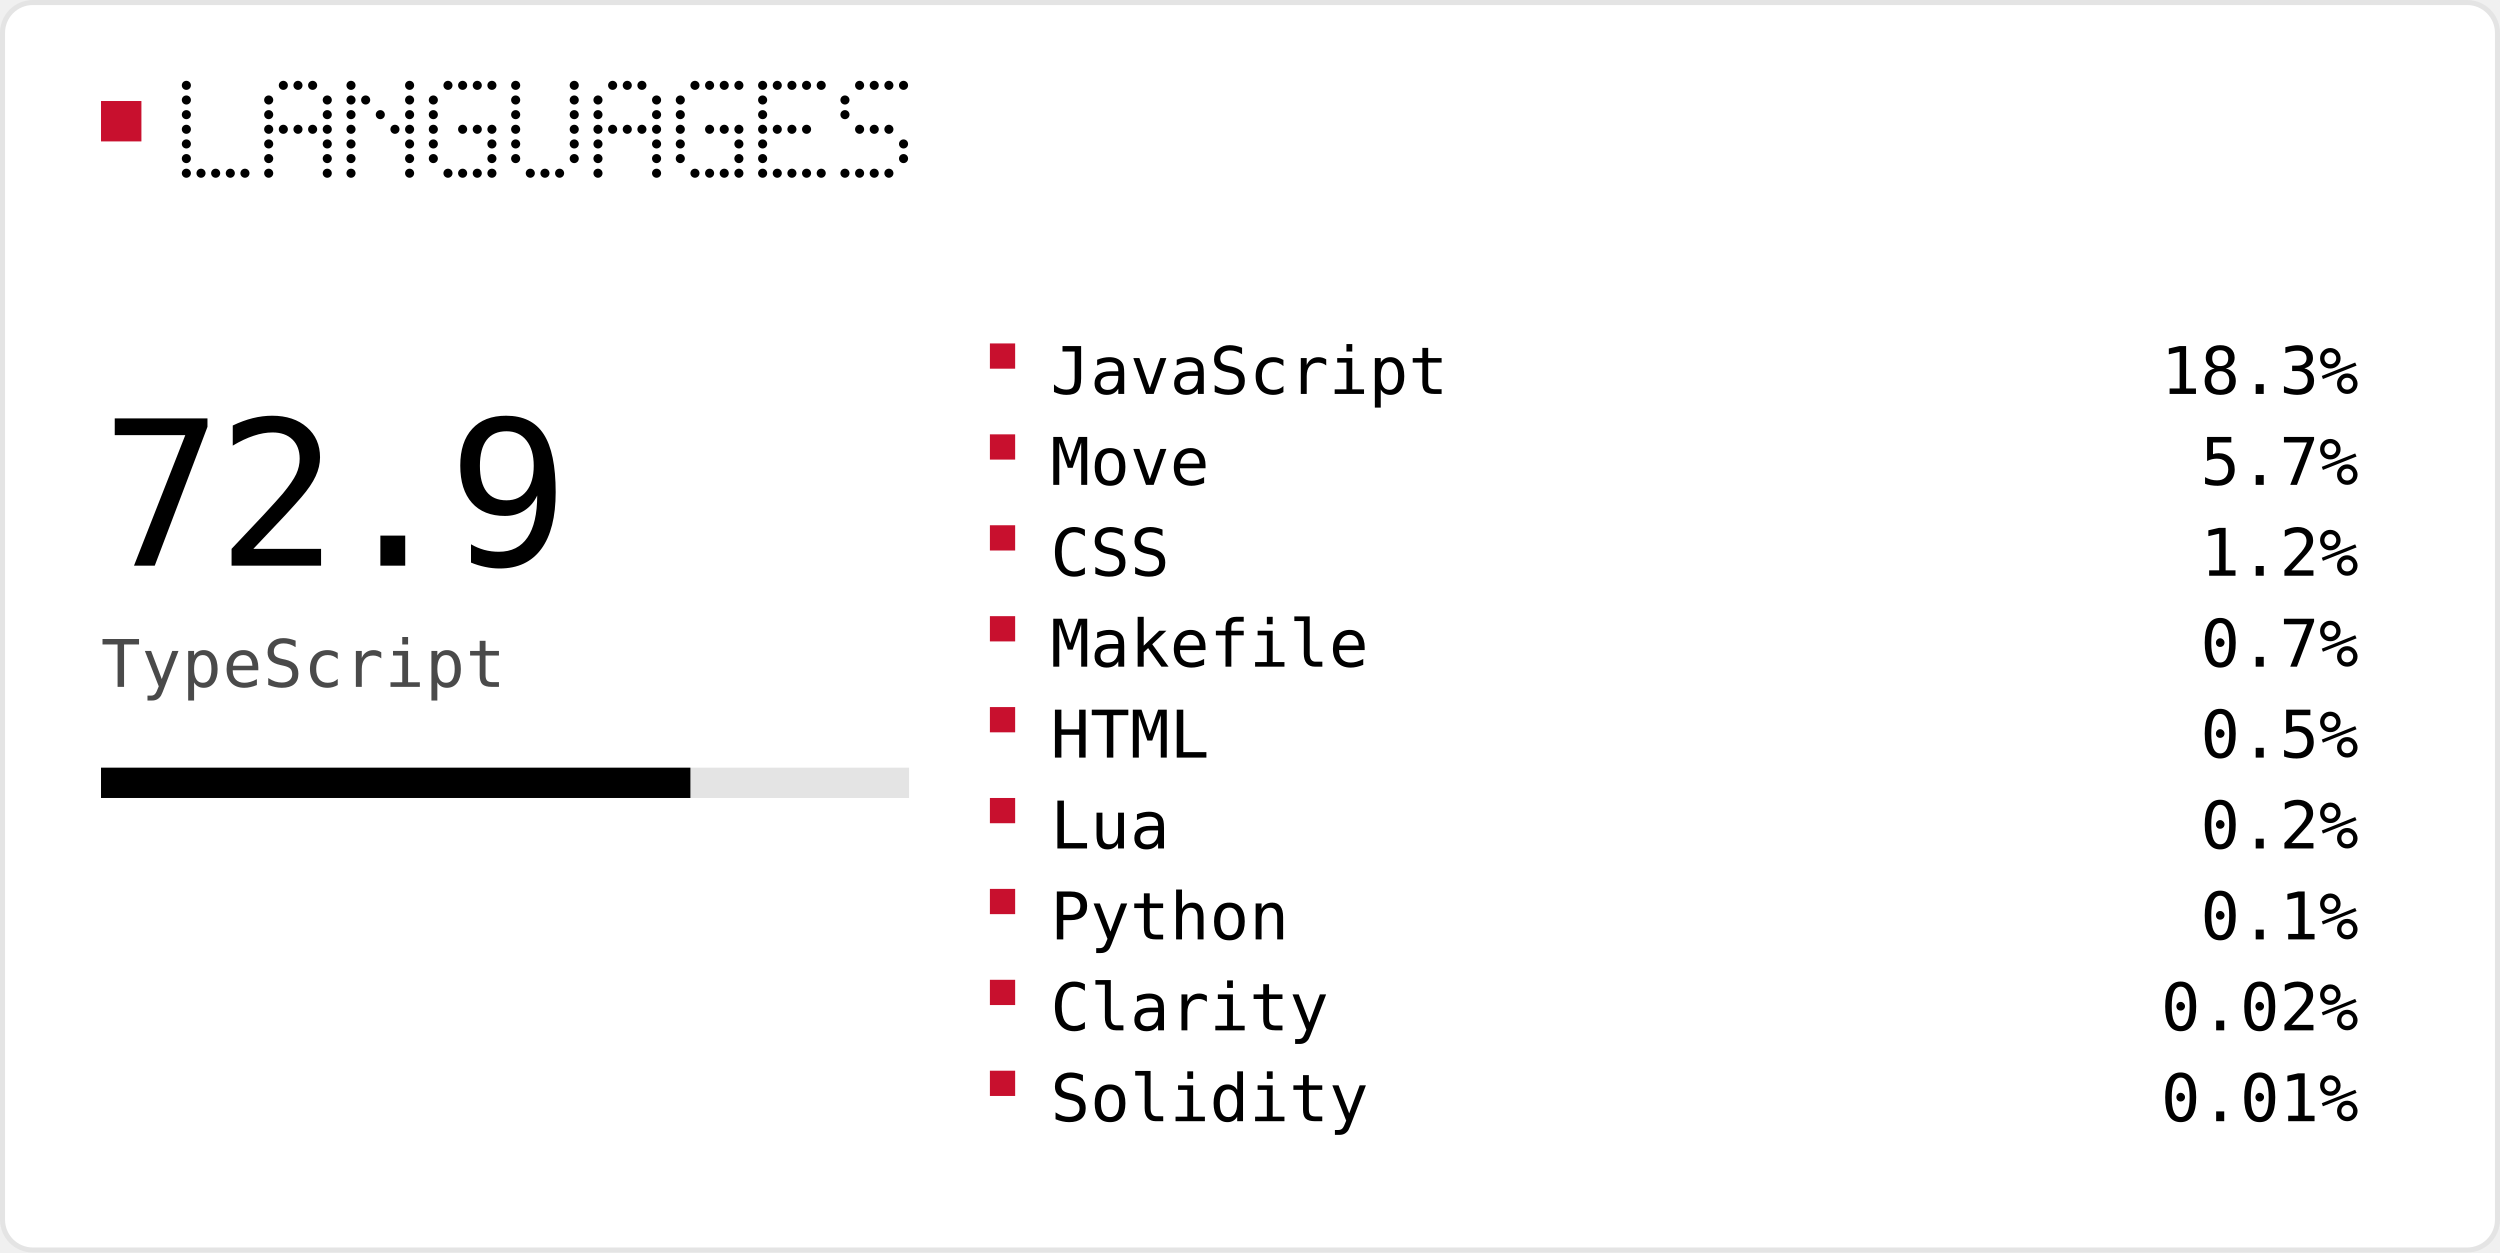
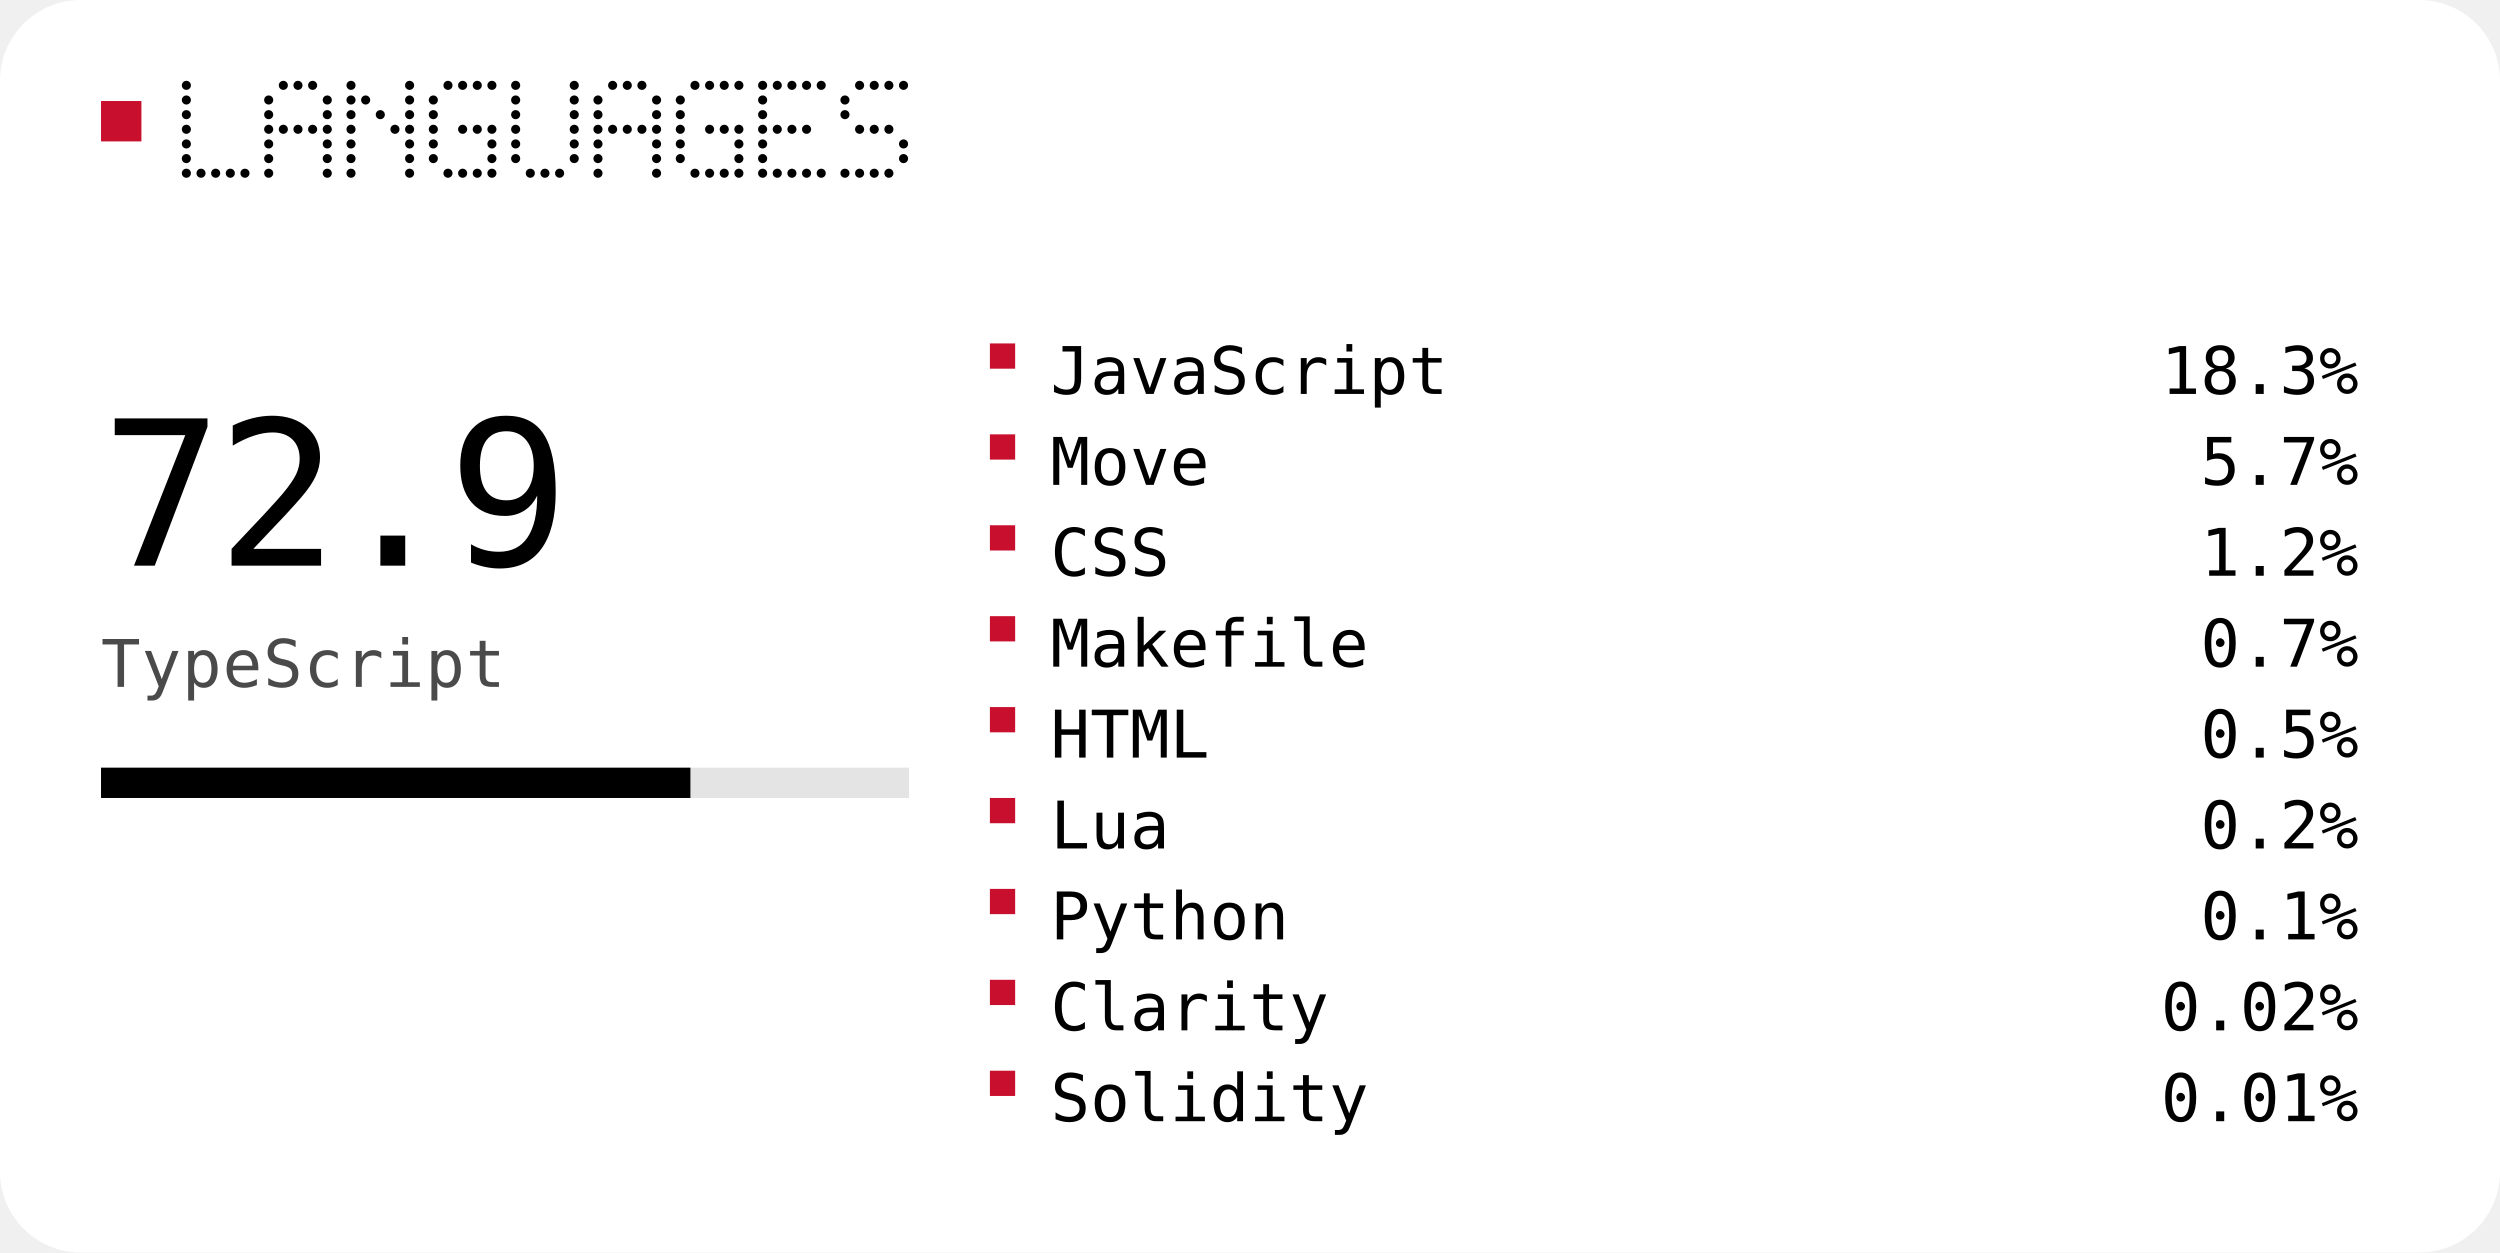
<svg xmlns="http://www.w3.org/2000/svg" width="495" height="248" viewBox="0 0 495 248" role="img">
-   <rect x="0.5" y="0.5" width="494" height="247" rx="6" fill="#FFFFFF" stroke="#E4E4E4" stroke-width="1" />
+   <rect width="495" height="248" rx="16" fill="#FFFFFF" />
  <rect x="20" y="20" width="8" height="8" fill="#C8102E" />
  <circle cx="36.9" cy="16.9" r="0.90" fill="#000000" />
  <circle cx="36.9" cy="19.8" r="0.90" fill="#000000" />
  <circle cx="36.9" cy="22.7" r="0.90" fill="#000000" />
  <circle cx="36.9" cy="25.6" r="0.90" fill="#000000" />
  <circle cx="36.9" cy="28.5" r="0.90" fill="#000000" />
  <circle cx="36.9" cy="31.4" r="0.90" fill="#000000" />
  <circle cx="36.9" cy="34.3" r="0.90" fill="#000000" />
  <circle cx="39.8" cy="34.3" r="0.90" fill="#000000" />
  <circle cx="42.7" cy="34.3" r="0.90" fill="#000000" />
  <circle cx="45.6" cy="34.3" r="0.90" fill="#000000" />
  <circle cx="48.5" cy="34.3" r="0.90" fill="#000000" />
  <circle cx="56.1" cy="16.9" r="0.90" fill="#000000" />
  <circle cx="59.0" cy="16.9" r="0.90" fill="#000000" />
  <circle cx="61.9" cy="16.9" r="0.90" fill="#000000" />
  <circle cx="53.2" cy="19.8" r="0.90" fill="#000000" />
  <circle cx="64.8" cy="19.8" r="0.90" fill="#000000" />
  <circle cx="53.2" cy="22.7" r="0.90" fill="#000000" />
  <circle cx="64.8" cy="22.7" r="0.90" fill="#000000" />
  <circle cx="53.2" cy="25.6" r="0.90" fill="#000000" />
  <circle cx="56.1" cy="25.6" r="0.90" fill="#000000" />
  <circle cx="59.0" cy="25.6" r="0.90" fill="#000000" />
  <circle cx="61.9" cy="25.6" r="0.90" fill="#000000" />
  <circle cx="64.8" cy="25.6" r="0.90" fill="#000000" />
  <circle cx="53.2" cy="28.5" r="0.90" fill="#000000" />
  <circle cx="64.8" cy="28.5" r="0.90" fill="#000000" />
  <circle cx="53.2" cy="31.4" r="0.90" fill="#000000" />
  <circle cx="64.8" cy="31.4" r="0.90" fill="#000000" />
  <circle cx="53.2" cy="34.3" r="0.90" fill="#000000" />
  <circle cx="64.8" cy="34.3" r="0.90" fill="#000000" />
  <circle cx="69.5" cy="16.9" r="0.90" fill="#000000" />
  <circle cx="81.1" cy="16.9" r="0.90" fill="#000000" />
  <circle cx="69.5" cy="19.8" r="0.90" fill="#000000" />
  <circle cx="72.4" cy="19.8" r="0.90" fill="#000000" />
  <circle cx="81.1" cy="19.8" r="0.90" fill="#000000" />
  <circle cx="69.5" cy="22.7" r="0.90" fill="#000000" />
  <circle cx="75.3" cy="22.7" r="0.90" fill="#000000" />
  <circle cx="81.1" cy="22.7" r="0.90" fill="#000000" />
  <circle cx="69.5" cy="25.6" r="0.90" fill="#000000" />
  <circle cx="78.2" cy="25.6" r="0.90" fill="#000000" />
  <circle cx="81.1" cy="25.6" r="0.90" fill="#000000" />
  <circle cx="69.5" cy="28.5" r="0.90" fill="#000000" />
  <circle cx="81.1" cy="28.5" r="0.90" fill="#000000" />
  <circle cx="69.5" cy="31.4" r="0.90" fill="#000000" />
  <circle cx="81.1" cy="31.4" r="0.90" fill="#000000" />
  <circle cx="69.5" cy="34.3" r="0.90" fill="#000000" />
  <circle cx="81.1" cy="34.3" r="0.90" fill="#000000" />
  <circle cx="88.7" cy="16.9" r="0.90" fill="#000000" />
  <circle cx="91.6" cy="16.9" r="0.90" fill="#000000" />
  <circle cx="94.5" cy="16.9" r="0.90" fill="#000000" />
  <circle cx="97.4" cy="16.9" r="0.90" fill="#000000" />
  <circle cx="85.8" cy="19.8" r="0.90" fill="#000000" />
  <circle cx="85.8" cy="22.7" r="0.90" fill="#000000" />
  <circle cx="85.8" cy="25.6" r="0.90" fill="#000000" />
  <circle cx="91.6" cy="25.6" r="0.90" fill="#000000" />
  <circle cx="94.5" cy="25.6" r="0.90" fill="#000000" />
  <circle cx="97.4" cy="25.6" r="0.90" fill="#000000" />
  <circle cx="85.8" cy="28.5" r="0.90" fill="#000000" />
  <circle cx="97.4" cy="28.5" r="0.90" fill="#000000" />
  <circle cx="85.8" cy="31.4" r="0.90" fill="#000000" />
  <circle cx="97.4" cy="31.4" r="0.90" fill="#000000" />
  <circle cx="88.7" cy="34.3" r="0.90" fill="#000000" />
  <circle cx="91.6" cy="34.3" r="0.90" fill="#000000" />
  <circle cx="94.5" cy="34.3" r="0.90" fill="#000000" />
  <circle cx="97.4" cy="34.3" r="0.90" fill="#000000" />
  <circle cx="102.1" cy="16.9" r="0.90" fill="#000000" />
  <circle cx="113.7" cy="16.9" r="0.90" fill="#000000" />
  <circle cx="102.1" cy="19.8" r="0.90" fill="#000000" />
  <circle cx="113.7" cy="19.8" r="0.90" fill="#000000" />
  <circle cx="102.1" cy="22.7" r="0.90" fill="#000000" />
  <circle cx="113.7" cy="22.7" r="0.90" fill="#000000" />
  <circle cx="102.1" cy="25.6" r="0.90" fill="#000000" />
  <circle cx="113.7" cy="25.6" r="0.90" fill="#000000" />
  <circle cx="102.1" cy="28.5" r="0.90" fill="#000000" />
  <circle cx="113.7" cy="28.5" r="0.90" fill="#000000" />
  <circle cx="102.1" cy="31.4" r="0.90" fill="#000000" />
  <circle cx="113.7" cy="31.4" r="0.90" fill="#000000" />
  <circle cx="105.0" cy="34.3" r="0.90" fill="#000000" />
  <circle cx="107.9" cy="34.3" r="0.90" fill="#000000" />
  <circle cx="110.8" cy="34.3" r="0.90" fill="#000000" />
  <circle cx="121.3" cy="16.9" r="0.90" fill="#000000" />
  <circle cx="124.2" cy="16.9" r="0.90" fill="#000000" />
  <circle cx="127.1" cy="16.9" r="0.90" fill="#000000" />
  <circle cx="118.4" cy="19.8" r="0.90" fill="#000000" />
  <circle cx="130.0" cy="19.8" r="0.90" fill="#000000" />
  <circle cx="118.4" cy="22.7" r="0.90" fill="#000000" />
  <circle cx="130.0" cy="22.7" r="0.90" fill="#000000" />
  <circle cx="118.4" cy="25.6" r="0.90" fill="#000000" />
  <circle cx="121.3" cy="25.6" r="0.90" fill="#000000" />
  <circle cx="124.2" cy="25.6" r="0.90" fill="#000000" />
  <circle cx="127.1" cy="25.6" r="0.90" fill="#000000" />
  <circle cx="130.0" cy="25.6" r="0.90" fill="#000000" />
  <circle cx="118.4" cy="28.5" r="0.90" fill="#000000" />
  <circle cx="130.0" cy="28.5" r="0.90" fill="#000000" />
  <circle cx="118.4" cy="31.4" r="0.90" fill="#000000" />
  <circle cx="130.0" cy="31.4" r="0.90" fill="#000000" />
  <circle cx="118.4" cy="34.3" r="0.90" fill="#000000" />
  <circle cx="130.0" cy="34.3" r="0.90" fill="#000000" />
  <circle cx="137.6" cy="16.9" r="0.90" fill="#000000" />
  <circle cx="140.5" cy="16.9" r="0.90" fill="#000000" />
  <circle cx="143.4" cy="16.9" r="0.90" fill="#000000" />
  <circle cx="146.3" cy="16.9" r="0.90" fill="#000000" />
  <circle cx="134.7" cy="19.8" r="0.90" fill="#000000" />
  <circle cx="134.7" cy="22.7" r="0.90" fill="#000000" />
  <circle cx="134.7" cy="25.6" r="0.90" fill="#000000" />
  <circle cx="140.5" cy="25.6" r="0.90" fill="#000000" />
  <circle cx="143.4" cy="25.6" r="0.90" fill="#000000" />
  <circle cx="146.3" cy="25.6" r="0.90" fill="#000000" />
  <circle cx="134.7" cy="28.5" r="0.90" fill="#000000" />
  <circle cx="146.3" cy="28.5" r="0.90" fill="#000000" />
  <circle cx="134.7" cy="31.4" r="0.90" fill="#000000" />
  <circle cx="146.3" cy="31.4" r="0.90" fill="#000000" />
  <circle cx="137.6" cy="34.3" r="0.90" fill="#000000" />
  <circle cx="140.5" cy="34.3" r="0.90" fill="#000000" />
  <circle cx="143.4" cy="34.3" r="0.90" fill="#000000" />
  <circle cx="146.3" cy="34.3" r="0.90" fill="#000000" />
  <circle cx="151.0" cy="16.9" r="0.90" fill="#000000" />
  <circle cx="153.9" cy="16.9" r="0.90" fill="#000000" />
  <circle cx="156.8" cy="16.9" r="0.90" fill="#000000" />
  <circle cx="159.7" cy="16.9" r="0.90" fill="#000000" />
  <circle cx="162.6" cy="16.9" r="0.90" fill="#000000" />
  <circle cx="151.0" cy="19.8" r="0.90" fill="#000000" />
  <circle cx="151.0" cy="22.7" r="0.90" fill="#000000" />
  <circle cx="151.0" cy="25.6" r="0.90" fill="#000000" />
  <circle cx="153.9" cy="25.6" r="0.90" fill="#000000" />
  <circle cx="156.8" cy="25.6" r="0.90" fill="#000000" />
  <circle cx="159.7" cy="25.6" r="0.90" fill="#000000" />
  <circle cx="151.0" cy="28.5" r="0.90" fill="#000000" />
  <circle cx="151.0" cy="31.4" r="0.90" fill="#000000" />
  <circle cx="151.0" cy="34.3" r="0.90" fill="#000000" />
  <circle cx="153.9" cy="34.3" r="0.90" fill="#000000" />
  <circle cx="156.8" cy="34.3" r="0.90" fill="#000000" />
  <circle cx="159.7" cy="34.3" r="0.90" fill="#000000" />
  <circle cx="162.6" cy="34.3" r="0.90" fill="#000000" />
  <circle cx="170.2" cy="16.9" r="0.90" fill="#000000" />
  <circle cx="173.1" cy="16.9" r="0.90" fill="#000000" />
  <circle cx="176.0" cy="16.9" r="0.90" fill="#000000" />
  <circle cx="178.9" cy="16.9" r="0.90" fill="#000000" />
  <circle cx="167.3" cy="19.8" r="0.90" fill="#000000" />
  <circle cx="167.3" cy="22.7" r="0.90" fill="#000000" />
  <circle cx="170.2" cy="25.6" r="0.90" fill="#000000" />
  <circle cx="173.1" cy="25.6" r="0.90" fill="#000000" />
  <circle cx="176.0" cy="25.6" r="0.90" fill="#000000" />
  <circle cx="178.9" cy="28.5" r="0.90" fill="#000000" />
  <circle cx="178.9" cy="31.4" r="0.90" fill="#000000" />
  <circle cx="167.3" cy="34.3" r="0.90" fill="#000000" />
  <circle cx="170.2" cy="34.3" r="0.90" fill="#000000" />
  <circle cx="173.1" cy="34.3" r="0.90" fill="#000000" />
  <circle cx="176.0" cy="34.3" r="0.90" fill="#000000" />
  <text x="20" y="112" fill="#000000" text-anchor="start" font-family="ui-monospace, Geist Mono, monospace" font-size="40" letter-spacing="-1.2" dominant-baseline="auto">72.9</text>
  <text x="20" y="136" fill="#4A4A4A" text-anchor="start" font-family="ui-monospace, Geist Mono, monospace" font-size="13" letter-spacing="0.2" dominant-baseline="auto">TypeScript</text>
  <rect x="20.0" y="152.0" width="160.0" height="6" fill="#E4E4E4" />
  <rect x="20.0" y="152.0" width="116.7" height="6" fill="#000000" />
  <rect x="196.0" y="68" width="5" height="5" fill="#C8102E" />
  <text x="208.0" y="78" fill="#000000" text-anchor="start" font-family="ui-monospace, Geist Mono, monospace" font-size="13" letter-spacing="0.05" dominant-baseline="auto">JavaScript</text>
  <text x="467.0" y="78" fill="#000000" text-anchor="end" font-family="ui-monospace, Geist Mono, monospace" font-size="13" letter-spacing="0" dominant-baseline="auto">18.3%</text>
  <rect x="196.0" y="86" width="5" height="5" fill="#C8102E" />
  <text x="208.0" y="96" fill="#000000" text-anchor="start" font-family="ui-monospace, Geist Mono, monospace" font-size="13" letter-spacing="0.05" dominant-baseline="auto">Move</text>
  <text x="467.0" y="96" fill="#000000" text-anchor="end" font-family="ui-monospace, Geist Mono, monospace" font-size="13" letter-spacing="0" dominant-baseline="auto">5.7%</text>
  <rect x="196.0" y="104" width="5" height="5" fill="#C8102E" />
  <text x="208.0" y="114" fill="#000000" text-anchor="start" font-family="ui-monospace, Geist Mono, monospace" font-size="13" letter-spacing="0.05" dominant-baseline="auto">CSS</text>
  <text x="467.0" y="114" fill="#000000" text-anchor="end" font-family="ui-monospace, Geist Mono, monospace" font-size="13" letter-spacing="0" dominant-baseline="auto">1.2%</text>
  <rect x="196.0" y="122" width="5" height="5" fill="#C8102E" />
  <text x="208.0" y="132" fill="#000000" text-anchor="start" font-family="ui-monospace, Geist Mono, monospace" font-size="13" letter-spacing="0.05" dominant-baseline="auto">Makefile</text>
  <text x="467.0" y="132" fill="#000000" text-anchor="end" font-family="ui-monospace, Geist Mono, monospace" font-size="13" letter-spacing="0" dominant-baseline="auto">0.7%</text>
  <rect x="196.0" y="140" width="5" height="5" fill="#C8102E" />
  <text x="208.0" y="150" fill="#000000" text-anchor="start" font-family="ui-monospace, Geist Mono, monospace" font-size="13" letter-spacing="0.05" dominant-baseline="auto">HTML</text>
  <text x="467.0" y="150" fill="#000000" text-anchor="end" font-family="ui-monospace, Geist Mono, monospace" font-size="13" letter-spacing="0" dominant-baseline="auto">0.5%</text>
  <rect x="196.0" y="158" width="5" height="5" fill="#C8102E" />
  <text x="208.0" y="168" fill="#000000" text-anchor="start" font-family="ui-monospace, Geist Mono, monospace" font-size="13" letter-spacing="0.05" dominant-baseline="auto">Lua</text>
  <text x="467.0" y="168" fill="#000000" text-anchor="end" font-family="ui-monospace, Geist Mono, monospace" font-size="13" letter-spacing="0" dominant-baseline="auto">0.2%</text>
  <rect x="196.0" y="176" width="5" height="5" fill="#C8102E" />
  <text x="208.0" y="186" fill="#000000" text-anchor="start" font-family="ui-monospace, Geist Mono, monospace" font-size="13" letter-spacing="0.05" dominant-baseline="auto">Python</text>
  <text x="467.0" y="186" fill="#000000" text-anchor="end" font-family="ui-monospace, Geist Mono, monospace" font-size="13" letter-spacing="0" dominant-baseline="auto">0.1%</text>
  <rect x="196.0" y="194" width="5" height="5" fill="#C8102E" />
  <text x="208.0" y="204" fill="#000000" text-anchor="start" font-family="ui-monospace, Geist Mono, monospace" font-size="13" letter-spacing="0.05" dominant-baseline="auto">Clarity</text>
  <text x="467.0" y="204" fill="#000000" text-anchor="end" font-family="ui-monospace, Geist Mono, monospace" font-size="13" letter-spacing="0" dominant-baseline="auto">0.02%</text>
  <rect x="196.0" y="212" width="5" height="5" fill="#C8102E" />
  <text x="208.0" y="222" fill="#000000" text-anchor="start" font-family="ui-monospace, Geist Mono, monospace" font-size="13" letter-spacing="0.05" dominant-baseline="auto">Solidity</text>
  <text x="467.0" y="222" fill="#000000" text-anchor="end" font-family="ui-monospace, Geist Mono, monospace" font-size="13" letter-spacing="0" dominant-baseline="auto">0.01%</text>
</svg>
